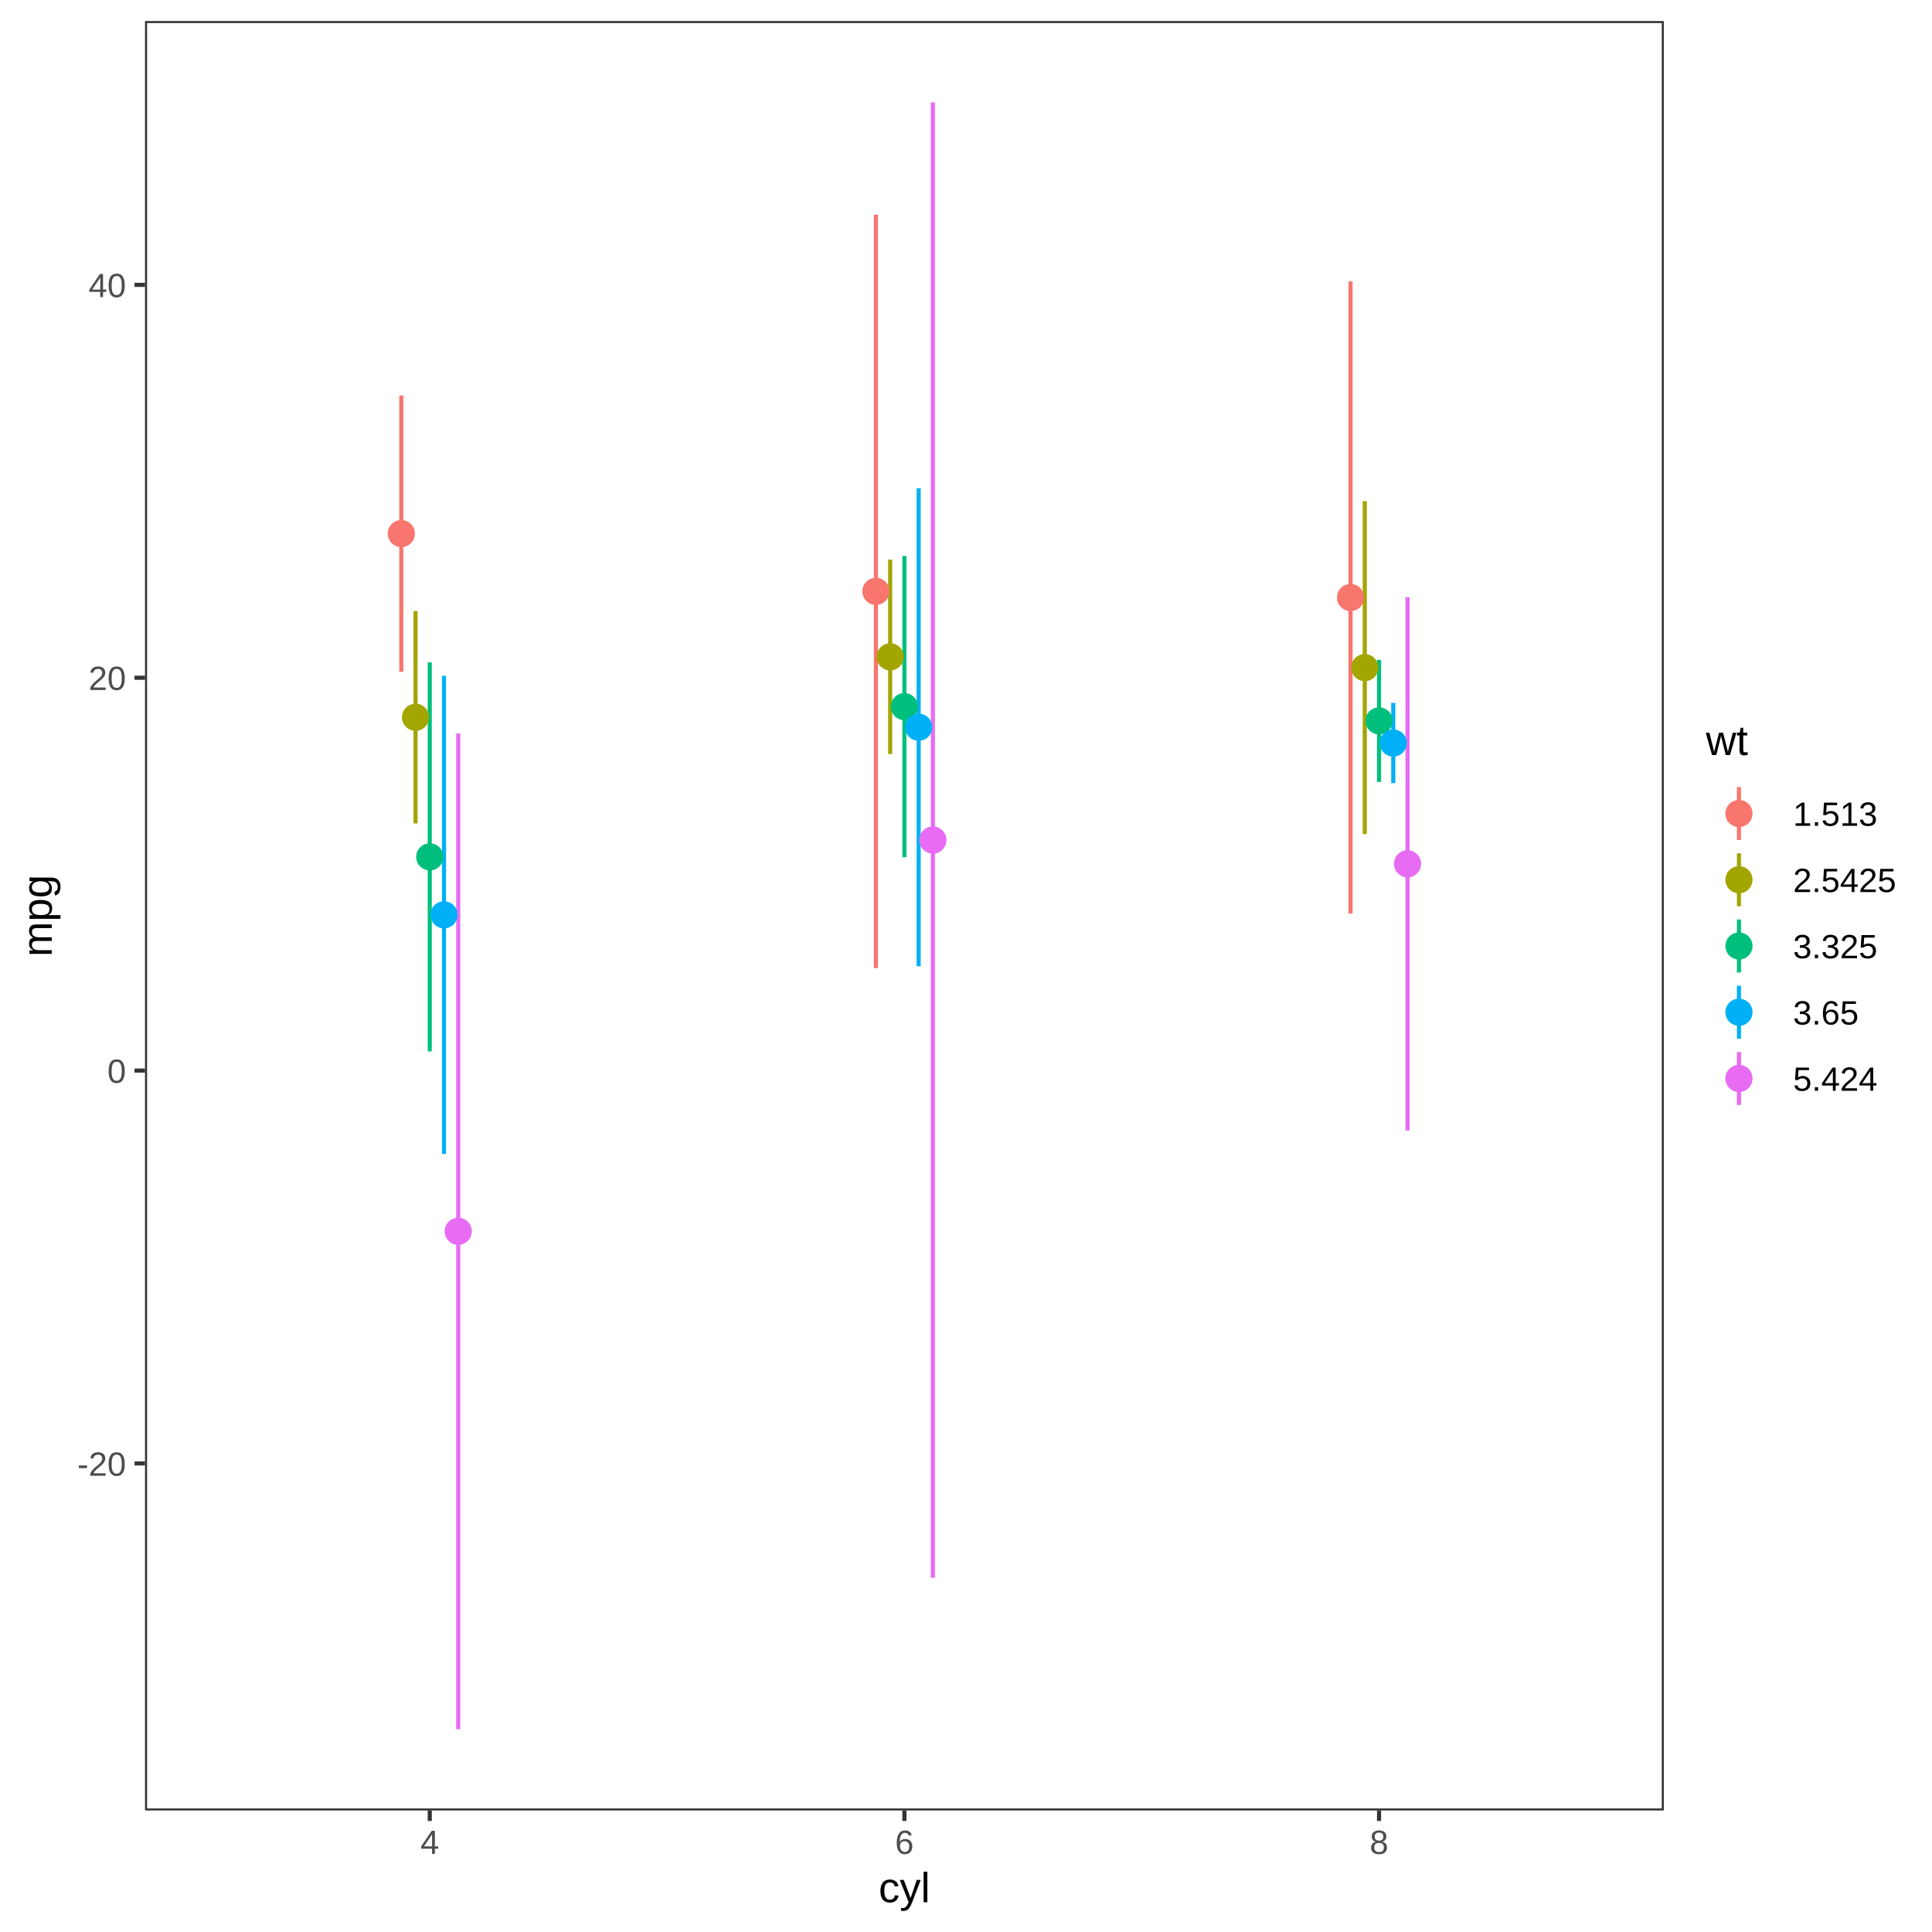
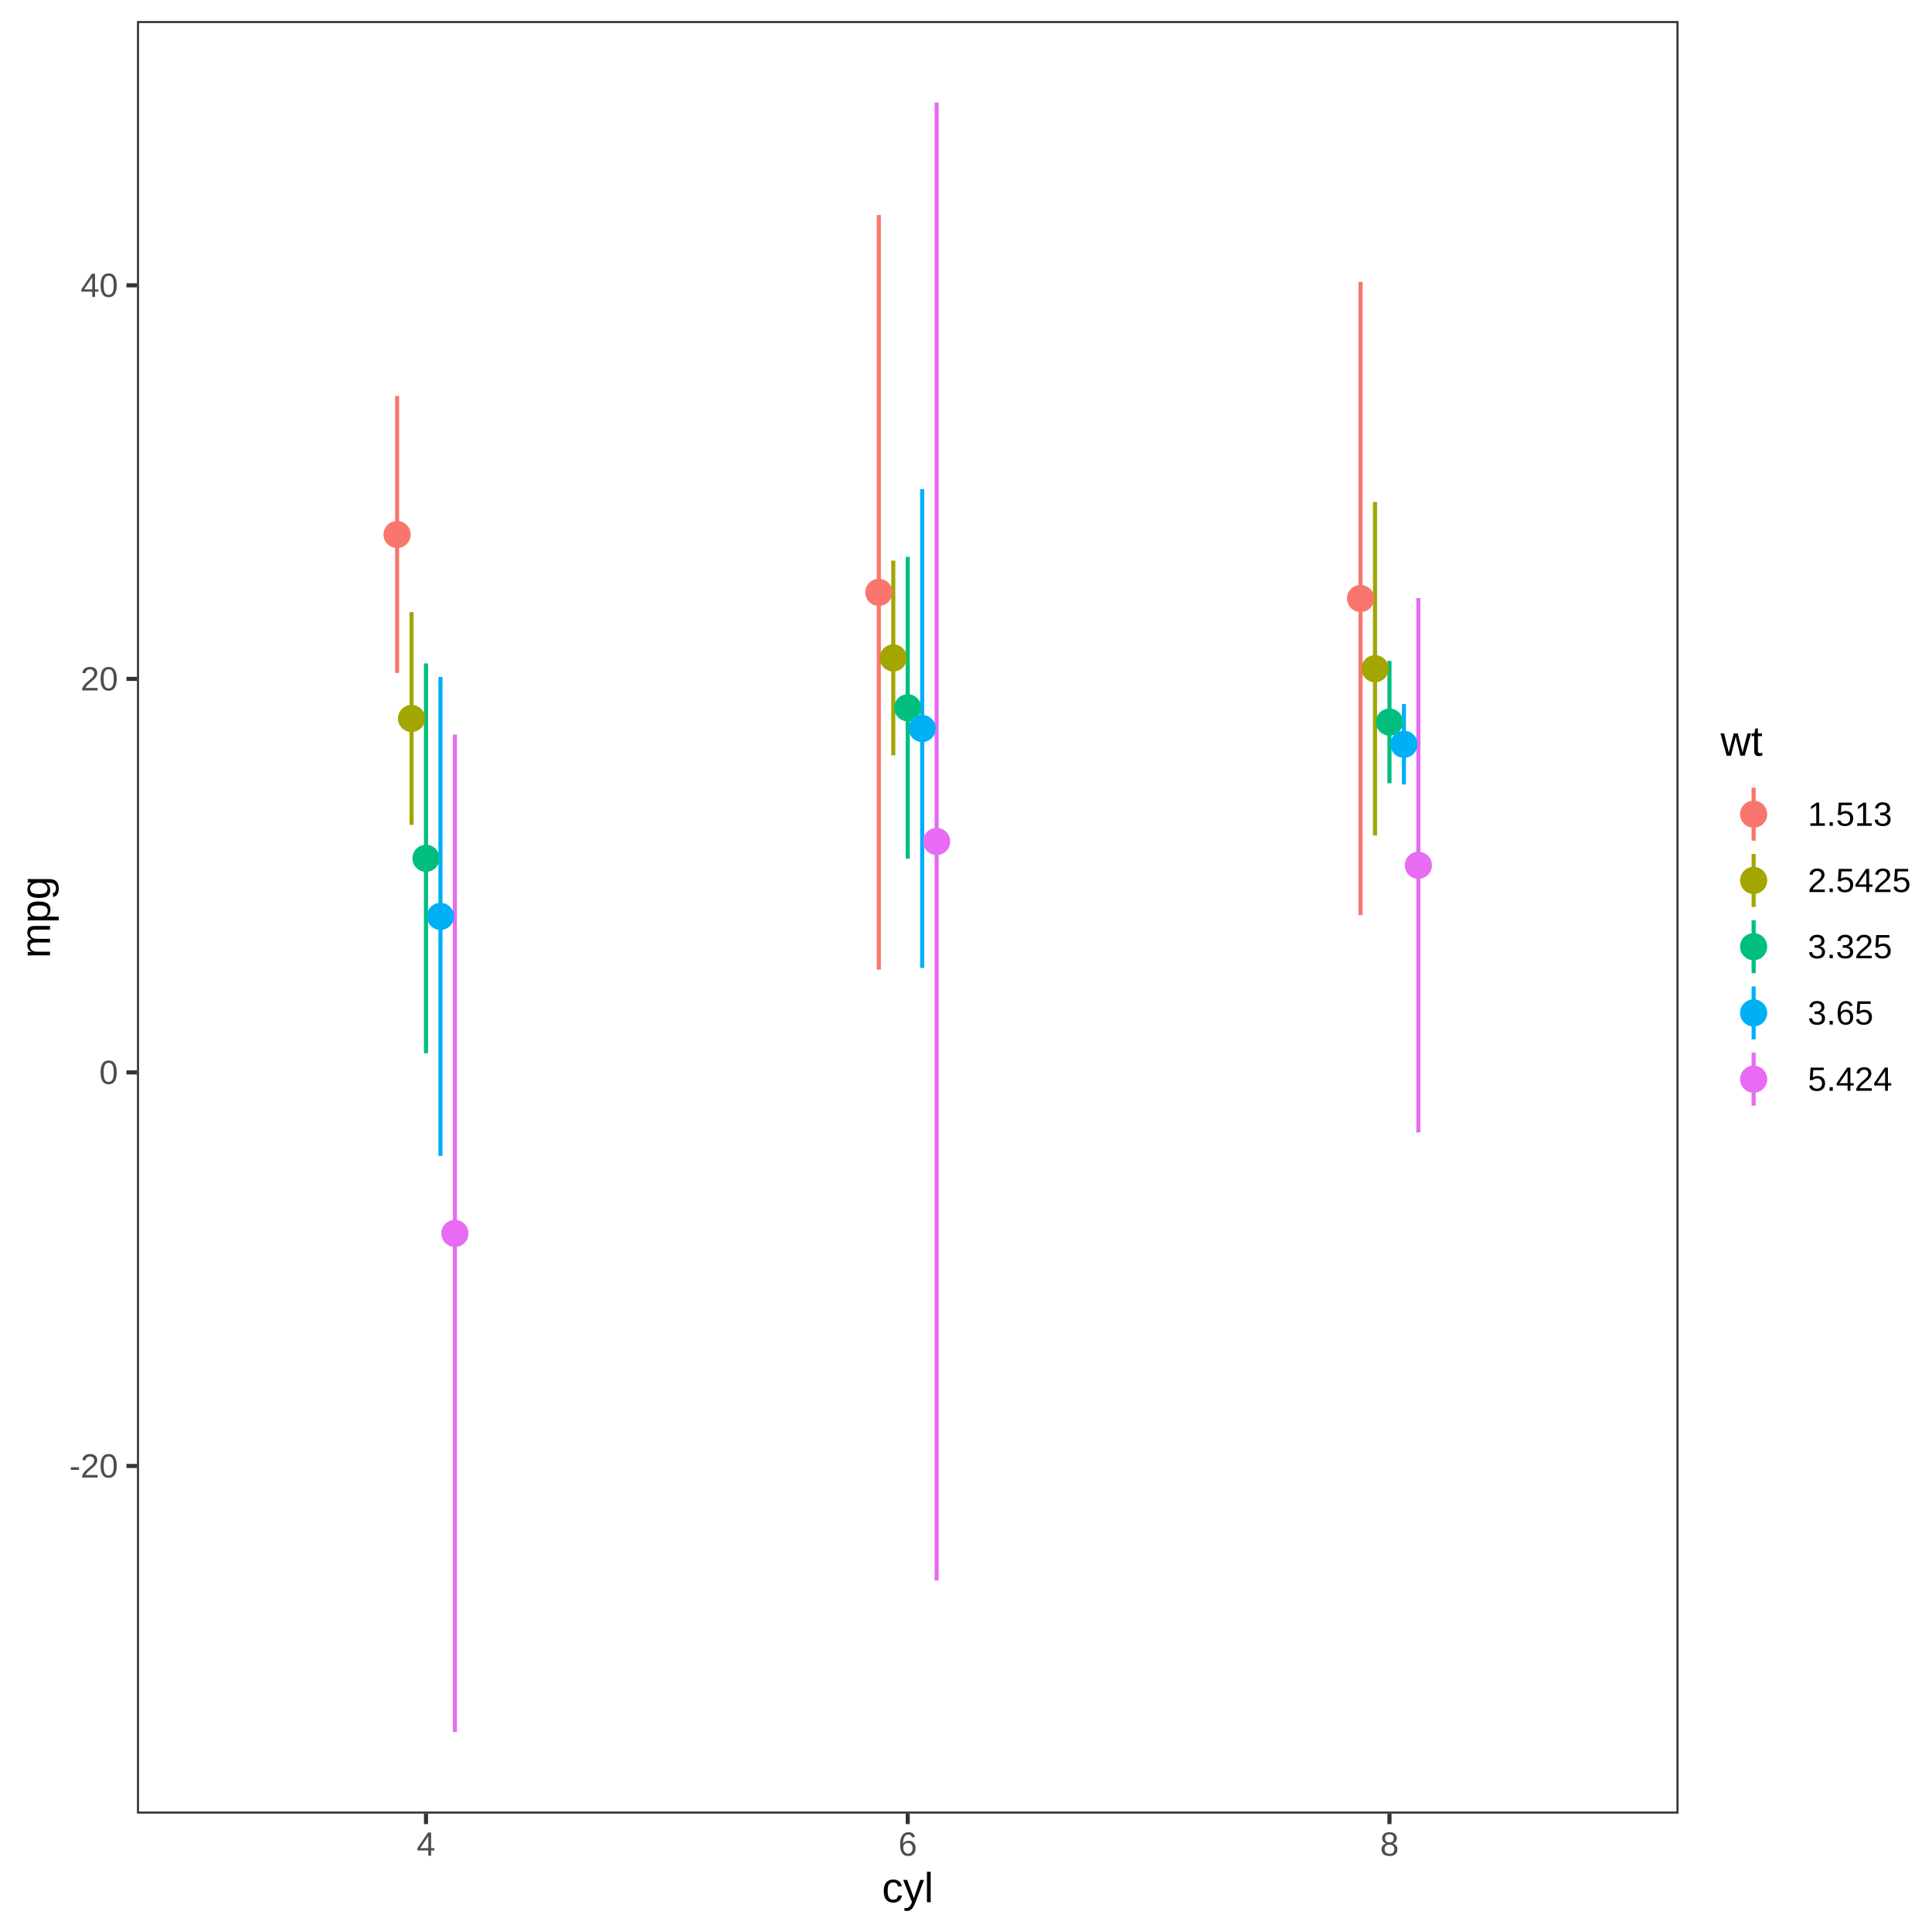
<svg xmlns="http://www.w3.org/2000/svg" class="svglite" width="504.00pt" height="504.00pt" viewBox="0 0 504.00 504.00">
  <defs>
    <style type="text/css">
    .svglite line, .svglite polyline, .svglite polygon, .svglite path, .svglite rect, .svglite circle {
      fill: none;
      stroke: #000000;
      stroke-linecap: round;
      stroke-linejoin: round;
      stroke-miterlimit: 10.00;
    }
    .svglite text {
      white-space: pre;
    }
  </style>
  </defs>
  <rect width="100%" height="100%" style="stroke: none; fill: #FFFFFF;" />
  <defs>
    <clipPath id="cpMC4wMHw1MDQuMDB8MC4wMHw1MDQuMDA=">
      <rect x="0.00" y="0.00" width="504.00" height="504.00" />
    </clipPath>
  </defs>
  <g clip-path="url(#cpMC4wMHw1MDQuMDB8MC4wMHw1MDQuMDA=)">
-     <rect x="0.00" y="0.00" width="504.00" height="504.00" style="stroke-width: 1.07; stroke: #FFFFFF; fill: #FFFFFF;" />
+     <rect x="0" y="0.00" width="504.00" height="504.00" style="stroke-width: 1.07; stroke: #FFFFFF; fill: #FFFFFF;" />
  </g>
  <defs>
-     <clipPath id="cpMzcuODN8NDM0LjA0fDUuNDh8NDcyLjI5">
-       <rect x="37.83" y="5.48" width="396.21" height="466.82" />
+     <clipPath id="cpMzUuNzN8NDM3Ljg3fDUuNDh8NDczLjEx">
+       <rect x="35.73" y="5.48" width="402.14" height="467.63" />
    </clipPath>
  </defs>
-   <g clip-path="url(#cpMzcuODN8NDM0LjA0fDUuNDh8NDcyLjI5)">
-     <rect x="37.83" y="5.48" width="396.21" height="466.82" style="stroke-width: 1.07; stroke: none; fill: #FFFFFF;" />
-     <line x1="228.50" y1="252.54" x2="228.50" y2="56.01" style="stroke-width: 1.07; stroke: #F8766D; stroke-linecap: butt;" />
-     <line x1="232.22" y1="196.70" x2="232.22" y2="146.00" style="stroke-width: 1.07; stroke: #A3A500; stroke-linecap: butt;" />
-     <line x1="235.93" y1="223.63" x2="235.93" y2="145.03" style="stroke-width: 1.07; stroke: #00BF7D; stroke-linecap: butt;" />
-     <line x1="239.65" y1="252.07" x2="239.65" y2="127.37" style="stroke-width: 1.07; stroke: #00B0F6; stroke-linecap: butt;" />
-     <line x1="243.36" y1="411.59" x2="243.36" y2="26.70" style="stroke-width: 1.07; stroke: #E76BF3; stroke-linecap: butt;" />
-     <line x1="104.69" y1="175.24" x2="104.69" y2="103.16" style="stroke-width: 1.07; stroke: #F8766D; stroke-linecap: butt;" />
-     <line x1="108.40" y1="214.81" x2="108.40" y2="159.41" style="stroke-width: 1.07; stroke: #A3A500; stroke-linecap: butt;" />
-     <line x1="112.11" y1="274.28" x2="112.11" y2="172.78" style="stroke-width: 1.07; stroke: #00BF7D; stroke-linecap: butt;" />
-     <line x1="115.83" y1="301.01" x2="115.83" y2="176.29" style="stroke-width: 1.07; stroke: #00B0F6; stroke-linecap: butt;" />
-     <line x1="119.54" y1="451.08" x2="119.54" y2="191.34" style="stroke-width: 1.07; stroke: #E76BF3; stroke-linecap: butt;" />
-     <line x1="352.32" y1="238.32" x2="352.32" y2="73.41" style="stroke-width: 1.07; stroke: #F8766D; stroke-linecap: butt;" />
-     <line x1="356.03" y1="217.59" x2="356.03" y2="130.72" style="stroke-width: 1.07; stroke: #A3A500; stroke-linecap: butt;" />
-     <line x1="359.75" y1="203.99" x2="359.75" y2="172.12" style="stroke-width: 1.07; stroke: #00BF7D; stroke-linecap: butt;" />
-     <line x1="363.46" y1="204.30" x2="363.46" y2="183.36" style="stroke-width: 1.07; stroke: #00B0F6; stroke-linecap: butt;" />
-     <line x1="367.18" y1="294.92" x2="367.18" y2="155.77" style="stroke-width: 1.07; stroke: #E76BF3; stroke-linecap: butt;" />
-     <circle cx="228.50" cy="154.27" r="2.84" style="stroke-width: 1.42; stroke: #F8766D; fill: #F8766D;" />
-     <circle cx="232.22" cy="171.35" r="2.84" style="stroke-width: 1.42; stroke: #A3A500; fill: #A3A500;" />
-     <circle cx="235.93" cy="184.33" r="2.84" style="stroke-width: 1.42; stroke: #00BF7D; fill: #00BF7D;" />
-     <circle cx="239.65" cy="189.72" r="2.84" style="stroke-width: 1.42; stroke: #00B0F6; fill: #00B0F6;" />
-     <circle cx="243.36" cy="219.14" r="2.84" style="stroke-width: 1.42; stroke: #E76BF3; fill: #E76BF3;" />
-     <circle cx="104.69" cy="139.20" r="2.84" style="stroke-width: 1.42; stroke: #F8766D; fill: #F8766D;" />
-     <circle cx="108.40" cy="187.11" r="2.84" style="stroke-width: 1.42; stroke: #A3A500; fill: #A3A500;" />
-     <circle cx="112.11" cy="223.53" r="2.84" style="stroke-width: 1.42; stroke: #00BF7D; fill: #00BF7D;" />
-     <circle cx="115.83" cy="238.65" r="2.84" style="stroke-width: 1.42; stroke: #00B0F6; fill: #00B0F6;" />
-     <circle cx="119.54" cy="321.21" r="2.84" style="stroke-width: 1.42; stroke: #E76BF3; fill: #E76BF3;" />
-     <circle cx="352.32" cy="155.87" r="2.84" style="stroke-width: 1.42; stroke: #F8766D; fill: #F8766D;" />
-     <circle cx="356.03" cy="174.16" r="2.84" style="stroke-width: 1.42; stroke: #A3A500; fill: #A3A500;" />
-     <circle cx="359.75" cy="188.06" r="2.84" style="stroke-width: 1.42; stroke: #00BF7D; fill: #00BF7D;" />
-     <circle cx="363.46" cy="193.83" r="2.84" style="stroke-width: 1.42; stroke: #00B0F6; fill: #00B0F6;" />
-     <circle cx="367.18" cy="225.34" r="2.84" style="stroke-width: 1.42; stroke: #E76BF3; fill: #E76BF3;" />
-     <rect x="37.83" y="5.48" width="396.21" height="466.82" style="stroke-width: 1.07; stroke: #333333;" />
+   <g clip-path="url(#cpMzUuNzN8NDM3Ljg3fDUuNDh8NDczLjEx)">
+     <rect x="35.73" y="5.48" width="402.14" height="467.63" style="stroke-width: 1.07; stroke: none; fill: #FFFFFF;" />
+     <line x1="103.59" y1="175.54" x2="103.59" y2="103.33" style="stroke-width: 1.07; stroke: #F8766D; stroke-linecap: butt;" />
+     <line x1="107.36" y1="215.17" x2="107.36" y2="159.68" style="stroke-width: 1.07; stroke: #A3A500; stroke-linecap: butt;" />
+     <line x1="111.13" y1="274.75" x2="111.13" y2="173.07" style="stroke-width: 1.07; stroke: #00BF7D; stroke-linecap: butt;" />
+     <line x1="114.90" y1="301.52" x2="114.90" y2="176.59" style="stroke-width: 1.07; stroke: #00B0F6; stroke-linecap: butt;" />
+     <line x1="118.67" y1="451.85" x2="118.67" y2="191.66" style="stroke-width: 1.07; stroke: #E76BF3; stroke-linecap: butt;" />
+     <line x1="229.26" y1="252.97" x2="229.26" y2="56.09" style="stroke-width: 1.07; stroke: #F8766D; stroke-linecap: butt;" />
+     <line x1="233.03" y1="197.04" x2="233.03" y2="146.24" style="stroke-width: 1.07; stroke: #A3A500; stroke-linecap: butt;" />
+     <line x1="236.80" y1="224.01" x2="236.80" y2="145.27" style="stroke-width: 1.07; stroke: #00BF7D; stroke-linecap: butt;" />
+     <line x1="240.57" y1="252.50" x2="240.57" y2="127.58" style="stroke-width: 1.07; stroke: #00B0F6; stroke-linecap: butt;" />
+     <line x1="244.34" y1="412.30" x2="244.34" y2="26.74" style="stroke-width: 1.07; stroke: #E76BF3; stroke-linecap: butt;" />
+     <line x1="354.93" y1="238.73" x2="354.93" y2="73.53" style="stroke-width: 1.07; stroke: #F8766D; stroke-linecap: butt;" />
+     <line x1="358.70" y1="217.96" x2="358.70" y2="130.94" style="stroke-width: 1.07; stroke: #A3A500; stroke-linecap: butt;" />
+     <line x1="362.47" y1="204.34" x2="362.47" y2="172.41" style="stroke-width: 1.07; stroke: #00BF7D; stroke-linecap: butt;" />
+     <line x1="366.24" y1="204.64" x2="366.24" y2="183.67" style="stroke-width: 1.07; stroke: #00B0F6; stroke-linecap: butt;" />
+     <line x1="370.01" y1="295.43" x2="370.01" y2="156.03" style="stroke-width: 1.07; stroke: #E76BF3; stroke-linecap: butt;" />
+     <circle cx="103.59" cy="139.43" r="2.84" style="stroke-width: 1.42; stroke: #F8766D; fill: #F8766D;" />
+     <circle cx="107.36" cy="187.43" r="2.84" style="stroke-width: 1.42; stroke: #A3A500; fill: #A3A500;" />
+     <circle cx="111.13" cy="223.91" r="2.84" style="stroke-width: 1.42; stroke: #00BF7D; fill: #00BF7D;" />
+     <circle cx="114.90" cy="239.06" r="2.84" style="stroke-width: 1.42; stroke: #00B0F6; fill: #00B0F6;" />
+     <circle cx="118.67" cy="321.76" r="2.84" style="stroke-width: 1.42; stroke: #E76BF3; fill: #E76BF3;" />
+     <circle cx="229.26" cy="154.53" r="2.84" style="stroke-width: 1.42; stroke: #F8766D; fill: #F8766D;" />
+     <circle cx="233.03" cy="171.64" r="2.84" style="stroke-width: 1.42; stroke: #A3A500; fill: #A3A500;" />
+     <circle cx="236.80" cy="184.64" r="2.84" style="stroke-width: 1.42; stroke: #00BF7D; fill: #00BF7D;" />
+     <circle cx="240.57" cy="190.04" r="2.84" style="stroke-width: 1.42; stroke: #00B0F6; fill: #00B0F6;" />
+     <circle cx="244.34" cy="219.52" r="2.84" style="stroke-width: 1.42; stroke: #E76BF3; fill: #E76BF3;" />
+     <circle cx="354.93" cy="156.13" r="2.84" style="stroke-width: 1.42; stroke: #F8766D; fill: #F8766D;" />
+     <circle cx="358.70" cy="174.45" r="2.84" style="stroke-width: 1.42; stroke: #A3A500; fill: #A3A500;" />
+     <circle cx="362.47" cy="188.37" r="2.84" style="stroke-width: 1.42; stroke: #00BF7D; fill: #00BF7D;" />
+     <circle cx="366.24" cy="194.16" r="2.84" style="stroke-width: 1.42; stroke: #00B0F6; fill: #00B0F6;" />
+     <circle cx="370.01" cy="225.73" r="2.84" style="stroke-width: 1.42; stroke: #E76BF3; fill: #E76BF3;" />
+     <rect x="35.73" y="5.48" width="402.14" height="467.63" style="stroke-width: 1.07; stroke: #333333;" />
  </g>
  <g clip-path="url(#cpMC4wMHw1MDQuMDB8MC4wMHw1MDQuMDA=)">
-     <text x="32.89" y="384.98" text-anchor="end" style="font-size: 8.80px;fill: #4D4D4D; font-family: &quot;Arimo&quot;;" textLength="14.36px" lengthAdjust="spacingAndGlyphs">-20</text>
-     <text x="32.89" y="282.49" text-anchor="end" style="font-size: 8.80px;fill: #4D4D4D; font-family: &quot;Arimo&quot;;" textLength="5.59px" lengthAdjust="spacingAndGlyphs">0</text>
-     <text x="32.89" y="180.00" text-anchor="end" style="font-size: 8.80px;fill: #4D4D4D; font-family: &quot;Arimo&quot;;" textLength="11.19px" lengthAdjust="spacingAndGlyphs">20</text>
-     <text x="32.89" y="77.52" text-anchor="end" style="font-size: 8.80px;fill: #4D4D4D; font-family: &quot;Arimo&quot;;" textLength="11.19px" lengthAdjust="spacingAndGlyphs">40</text>
-     <polyline points="35.09,381.77 37.83,381.77 " style="stroke-width: 1.07; stroke: #333333; stroke-linecap: butt;" />
-     <polyline points="35.09,279.28 37.83,279.28 " style="stroke-width: 1.07; stroke: #333333; stroke-linecap: butt;" />
-     <polyline points="35.09,176.80 37.83,176.80 " style="stroke-width: 1.07; stroke: #333333; stroke-linecap: butt;" />
-     <polyline points="35.09,74.31 37.83,74.31 " style="stroke-width: 1.07; stroke: #333333; stroke-linecap: butt;" />
-     <polyline points="112.11,475.03 112.11,472.29 " style="stroke-width: 1.07; stroke: #333333; stroke-linecap: butt;" />
-     <polyline points="235.93,475.03 235.93,472.29 " style="stroke-width: 1.07; stroke: #333333; stroke-linecap: butt;" />
-     <polyline points="359.75,475.03 359.75,472.29 " style="stroke-width: 1.07; stroke: #333333; stroke-linecap: butt;" />
-     <text x="112.11" y="483.64" text-anchor="middle" style="font-size: 8.80px;fill: #4D4D4D; font-family: &quot;Arimo&quot;;" textLength="5.59px" lengthAdjust="spacingAndGlyphs">4</text>
-     <text x="235.93" y="483.64" text-anchor="middle" style="font-size: 8.80px;fill: #4D4D4D; font-family: &quot;Arimo&quot;;" textLength="5.59px" lengthAdjust="spacingAndGlyphs">6</text>
-     <text x="359.75" y="483.64" text-anchor="middle" style="font-size: 8.80px;fill: #4D4D4D; font-family: &quot;Arimo&quot;;" textLength="5.59px" lengthAdjust="spacingAndGlyphs">8</text>
-     <text x="235.93" y="496.23" text-anchor="middle" style="font-size: 11.00px; font-family: &quot;Arimo&quot;;" textLength="15.62px" lengthAdjust="spacingAndGlyphs">cyl</text>
-     <text transform="translate(13.50,238.89) rotate(-90)" text-anchor="middle" style="font-size: 11.00px; font-family: &quot;Arimo&quot;;" textLength="24.68px" lengthAdjust="spacingAndGlyphs">mpg</text>
-     <rect x="445.00" y="187.79" width="53.53" height="102.19" style="stroke-width: 1.07; stroke: none; fill: #FFFFFF;" />
-     <text x="445.00" y="196.96" style="font-size: 11.00px; font-family: &quot;Arimo&quot;;" textLength="13.31px" lengthAdjust="spacingAndGlyphs">wt</text>
-     <rect x="445.00" y="203.58" width="17.28" height="17.28" style="stroke-width: 1.07; stroke: none; fill: #FFFFFF;" />
-     <line x1="453.64" y1="219.13" x2="453.64" y2="205.31" style="stroke-width: 1.07; stroke: #F8766D; stroke-linecap: butt;" />
-     <circle cx="453.64" cy="212.22" r="2.84" style="stroke-width: 1.42; stroke: #F8766D; fill: #F8766D;" />
-     <rect x="445.00" y="220.86" width="17.28" height="17.28" style="stroke-width: 1.07; stroke: none; fill: #FFFFFF;" />
-     <line x1="453.64" y1="236.41" x2="453.64" y2="222.59" style="stroke-width: 1.07; stroke: #A3A500; stroke-linecap: butt;" />
-     <circle cx="453.64" cy="229.50" r="2.84" style="stroke-width: 1.42; stroke: #A3A500; fill: #A3A500;" />
-     <rect x="445.00" y="238.14" width="17.28" height="17.28" style="stroke-width: 1.07; stroke: none; fill: #FFFFFF;" />
-     <line x1="453.64" y1="253.69" x2="453.64" y2="239.87" style="stroke-width: 1.07; stroke: #00BF7D; stroke-linecap: butt;" />
-     <circle cx="453.64" cy="246.78" r="2.84" style="stroke-width: 1.42; stroke: #00BF7D; fill: #00BF7D;" />
-     <rect x="445.00" y="255.42" width="17.28" height="17.28" style="stroke-width: 1.07; stroke: none; fill: #FFFFFF;" />
-     <line x1="453.64" y1="270.97" x2="453.64" y2="257.15" style="stroke-width: 1.07; stroke: #00B0F6; stroke-linecap: butt;" />
-     <circle cx="453.64" cy="264.06" r="2.84" style="stroke-width: 1.42; stroke: #00B0F6; fill: #00B0F6;" />
-     <rect x="445.00" y="272.70" width="17.28" height="17.28" style="stroke-width: 1.07; stroke: none; fill: #FFFFFF;" />
-     <line x1="453.64" y1="288.25" x2="453.64" y2="274.43" style="stroke-width: 1.07; stroke: #E76BF3; stroke-linecap: butt;" />
-     <circle cx="453.64" cy="281.34" r="2.84" style="stroke-width: 1.42; stroke: #E76BF3; fill: #E76BF3;" />
-     <text x="467.75" y="215.43" style="font-size: 8.80px; font-family: &quot;Arimo&quot;;" textLength="25.17px" lengthAdjust="spacingAndGlyphs">1.513</text>
-     <text x="467.75" y="232.71" style="font-size: 8.80px; font-family: &quot;Arimo&quot;;" textLength="30.77px" lengthAdjust="spacingAndGlyphs">2.5425</text>
-     <text x="467.75" y="249.99" style="font-size: 8.80px; font-family: &quot;Arimo&quot;;" textLength="25.17px" lengthAdjust="spacingAndGlyphs">3.325</text>
-     <text x="467.75" y="267.27" style="font-size: 8.80px; font-family: &quot;Arimo&quot;;" textLength="19.58px" lengthAdjust="spacingAndGlyphs">3.65</text>
-     <text x="467.75" y="284.55" style="font-size: 8.80px; font-family: &quot;Arimo&quot;;" textLength="25.17px" lengthAdjust="spacingAndGlyphs">5.424</text>
+     <text x="30.80" y="385.45" text-anchor="end" style="font-size: 8.80px;fill: #4D4D4D; font-family: &quot;Liberation Sans&quot;;" textLength="12.72px" lengthAdjust="spacingAndGlyphs">-20</text>
+     <text x="30.80" y="282.79" text-anchor="end" style="font-size: 8.80px;fill: #4D4D4D; font-family: &quot;Liberation Sans&quot;;" textLength="4.90px" lengthAdjust="spacingAndGlyphs">0</text>
+     <text x="30.80" y="180.12" text-anchor="end" style="font-size: 8.80px;fill: #4D4D4D; font-family: &quot;Liberation Sans&quot;;" textLength="9.79px" lengthAdjust="spacingAndGlyphs">20</text>
+     <text x="30.80" y="77.46" text-anchor="end" style="font-size: 8.80px;fill: #4D4D4D; font-family: &quot;Liberation Sans&quot;;" textLength="9.79px" lengthAdjust="spacingAndGlyphs">40</text>
+     <polyline points="32.99,382.42 35.73,382.42 " style="stroke-width: 1.07; stroke: #333333; stroke-linecap: butt;" />
+     <polyline points="32.99,279.76 35.73,279.76 " style="stroke-width: 1.07; stroke: #333333; stroke-linecap: butt;" />
+     <polyline points="32.99,177.10 35.73,177.10 " style="stroke-width: 1.07; stroke: #333333; stroke-linecap: butt;" />
+     <polyline points="32.99,74.43 35.73,74.43 " style="stroke-width: 1.07; stroke: #333333; stroke-linecap: butt;" />
+     <polyline points="111.13,475.85 111.13,473.11 " style="stroke-width: 1.07; stroke: #333333; stroke-linecap: butt;" />
+     <polyline points="236.80,475.85 236.80,473.11 " style="stroke-width: 1.07; stroke: #333333; stroke-linecap: butt;" />
+     <polyline points="362.47,475.85 362.47,473.11 " style="stroke-width: 1.07; stroke: #333333; stroke-linecap: butt;" />
+     <text x="111.13" y="484.10" text-anchor="middle" style="font-size: 8.80px;fill: #4D4D4D; font-family: &quot;Liberation Sans&quot;;" textLength="4.90px" lengthAdjust="spacingAndGlyphs">4</text>
+     <text x="236.80" y="484.10" text-anchor="middle" style="font-size: 8.80px;fill: #4D4D4D; font-family: &quot;Liberation Sans&quot;;" textLength="4.90px" lengthAdjust="spacingAndGlyphs">6</text>
+     <text x="362.47" y="484.10" text-anchor="middle" style="font-size: 8.80px;fill: #4D4D4D; font-family: &quot;Liberation Sans&quot;;" textLength="4.90px" lengthAdjust="spacingAndGlyphs">8</text>
+     <text x="236.80" y="496.23" text-anchor="middle" style="font-size: 11.00px; font-family: &quot;Liberation Sans&quot;;" textLength="13.44px" lengthAdjust="spacingAndGlyphs">cyl</text>
+     <text transform="translate(13.05,239.29) rotate(-90)" text-anchor="middle" style="font-size: 11.00px; font-family: &quot;Liberation Sans&quot;;" textLength="21.41px" lengthAdjust="spacingAndGlyphs">mpg</text>
+     <rect x="448.83" y="188.43" width="49.69" height="101.74" style="stroke-width: 1.07; stroke: none; fill: #FFFFFF;" />
+     <text x="448.83" y="197.14" style="font-size: 11.00px; font-family: &quot;Liberation Sans&quot;;" textLength="11.00px" lengthAdjust="spacingAndGlyphs">wt</text>
+     <rect x="448.83" y="203.76" width="17.28" height="17.28" style="stroke-width: 1.07; stroke: none; fill: #FFFFFF;" />
+     <line x1="457.47" y1="219.31" x2="457.47" y2="205.49" style="stroke-width: 1.07; stroke: #F8766D; stroke-linecap: butt;" />
+     <circle cx="457.47" cy="212.40" r="2.84" style="stroke-width: 1.42; stroke: #F8766D; fill: #F8766D;" />
+     <rect x="448.83" y="221.04" width="17.28" height="17.28" style="stroke-width: 1.07; stroke: none; fill: #FFFFFF;" />
+     <line x1="457.47" y1="236.59" x2="457.47" y2="222.77" style="stroke-width: 1.07; stroke: #A3A500; stroke-linecap: butt;" />
+     <circle cx="457.47" cy="229.68" r="2.84" style="stroke-width: 1.42; stroke: #A3A500; fill: #A3A500;" />
+     <rect x="448.83" y="238.32" width="17.28" height="17.28" style="stroke-width: 1.07; stroke: none; fill: #FFFFFF;" />
+     <line x1="457.47" y1="253.87" x2="457.47" y2="240.05" style="stroke-width: 1.07; stroke: #00BF7D; stroke-linecap: butt;" />
+     <circle cx="457.47" cy="246.96" r="2.84" style="stroke-width: 1.42; stroke: #00BF7D; fill: #00BF7D;" />
+     <rect x="448.83" y="255.60" width="17.28" height="17.28" style="stroke-width: 1.07; stroke: none; fill: #FFFFFF;" />
+     <line x1="457.47" y1="271.15" x2="457.47" y2="257.33" style="stroke-width: 1.07; stroke: #00B0F6; stroke-linecap: butt;" />
+     <circle cx="457.47" cy="264.24" r="2.84" style="stroke-width: 1.42; stroke: #00B0F6; fill: #00B0F6;" />
+     <rect x="448.83" y="272.88" width="17.28" height="17.28" style="stroke-width: 1.07; stroke: none; fill: #FFFFFF;" />
+     <line x1="457.47" y1="288.43" x2="457.47" y2="274.61" style="stroke-width: 1.07; stroke: #E76BF3; stroke-linecap: butt;" />
+     <circle cx="457.47" cy="281.52" r="2.84" style="stroke-width: 1.42; stroke: #E76BF3; fill: #E76BF3;" />
+     <text x="471.59" y="215.43" style="font-size: 8.80px; font-family: &quot;Liberation Sans&quot;;" textLength="22.03px" lengthAdjust="spacingAndGlyphs">1.513</text>
+     <text x="471.59" y="232.71" style="font-size: 8.80px; font-family: &quot;Liberation Sans&quot;;" textLength="26.93px" lengthAdjust="spacingAndGlyphs">2.5425</text>
+     <text x="471.59" y="249.99" style="font-size: 8.80px; font-family: &quot;Liberation Sans&quot;;" textLength="22.03px" lengthAdjust="spacingAndGlyphs">3.325</text>
+     <text x="471.59" y="267.27" style="font-size: 8.80px; font-family: &quot;Liberation Sans&quot;;" textLength="17.14px" lengthAdjust="spacingAndGlyphs">3.65</text>
+     <text x="471.59" y="284.55" style="font-size: 8.80px; font-family: &quot;Liberation Sans&quot;;" textLength="22.03px" lengthAdjust="spacingAndGlyphs">5.424</text>
  </g>
</svg>
